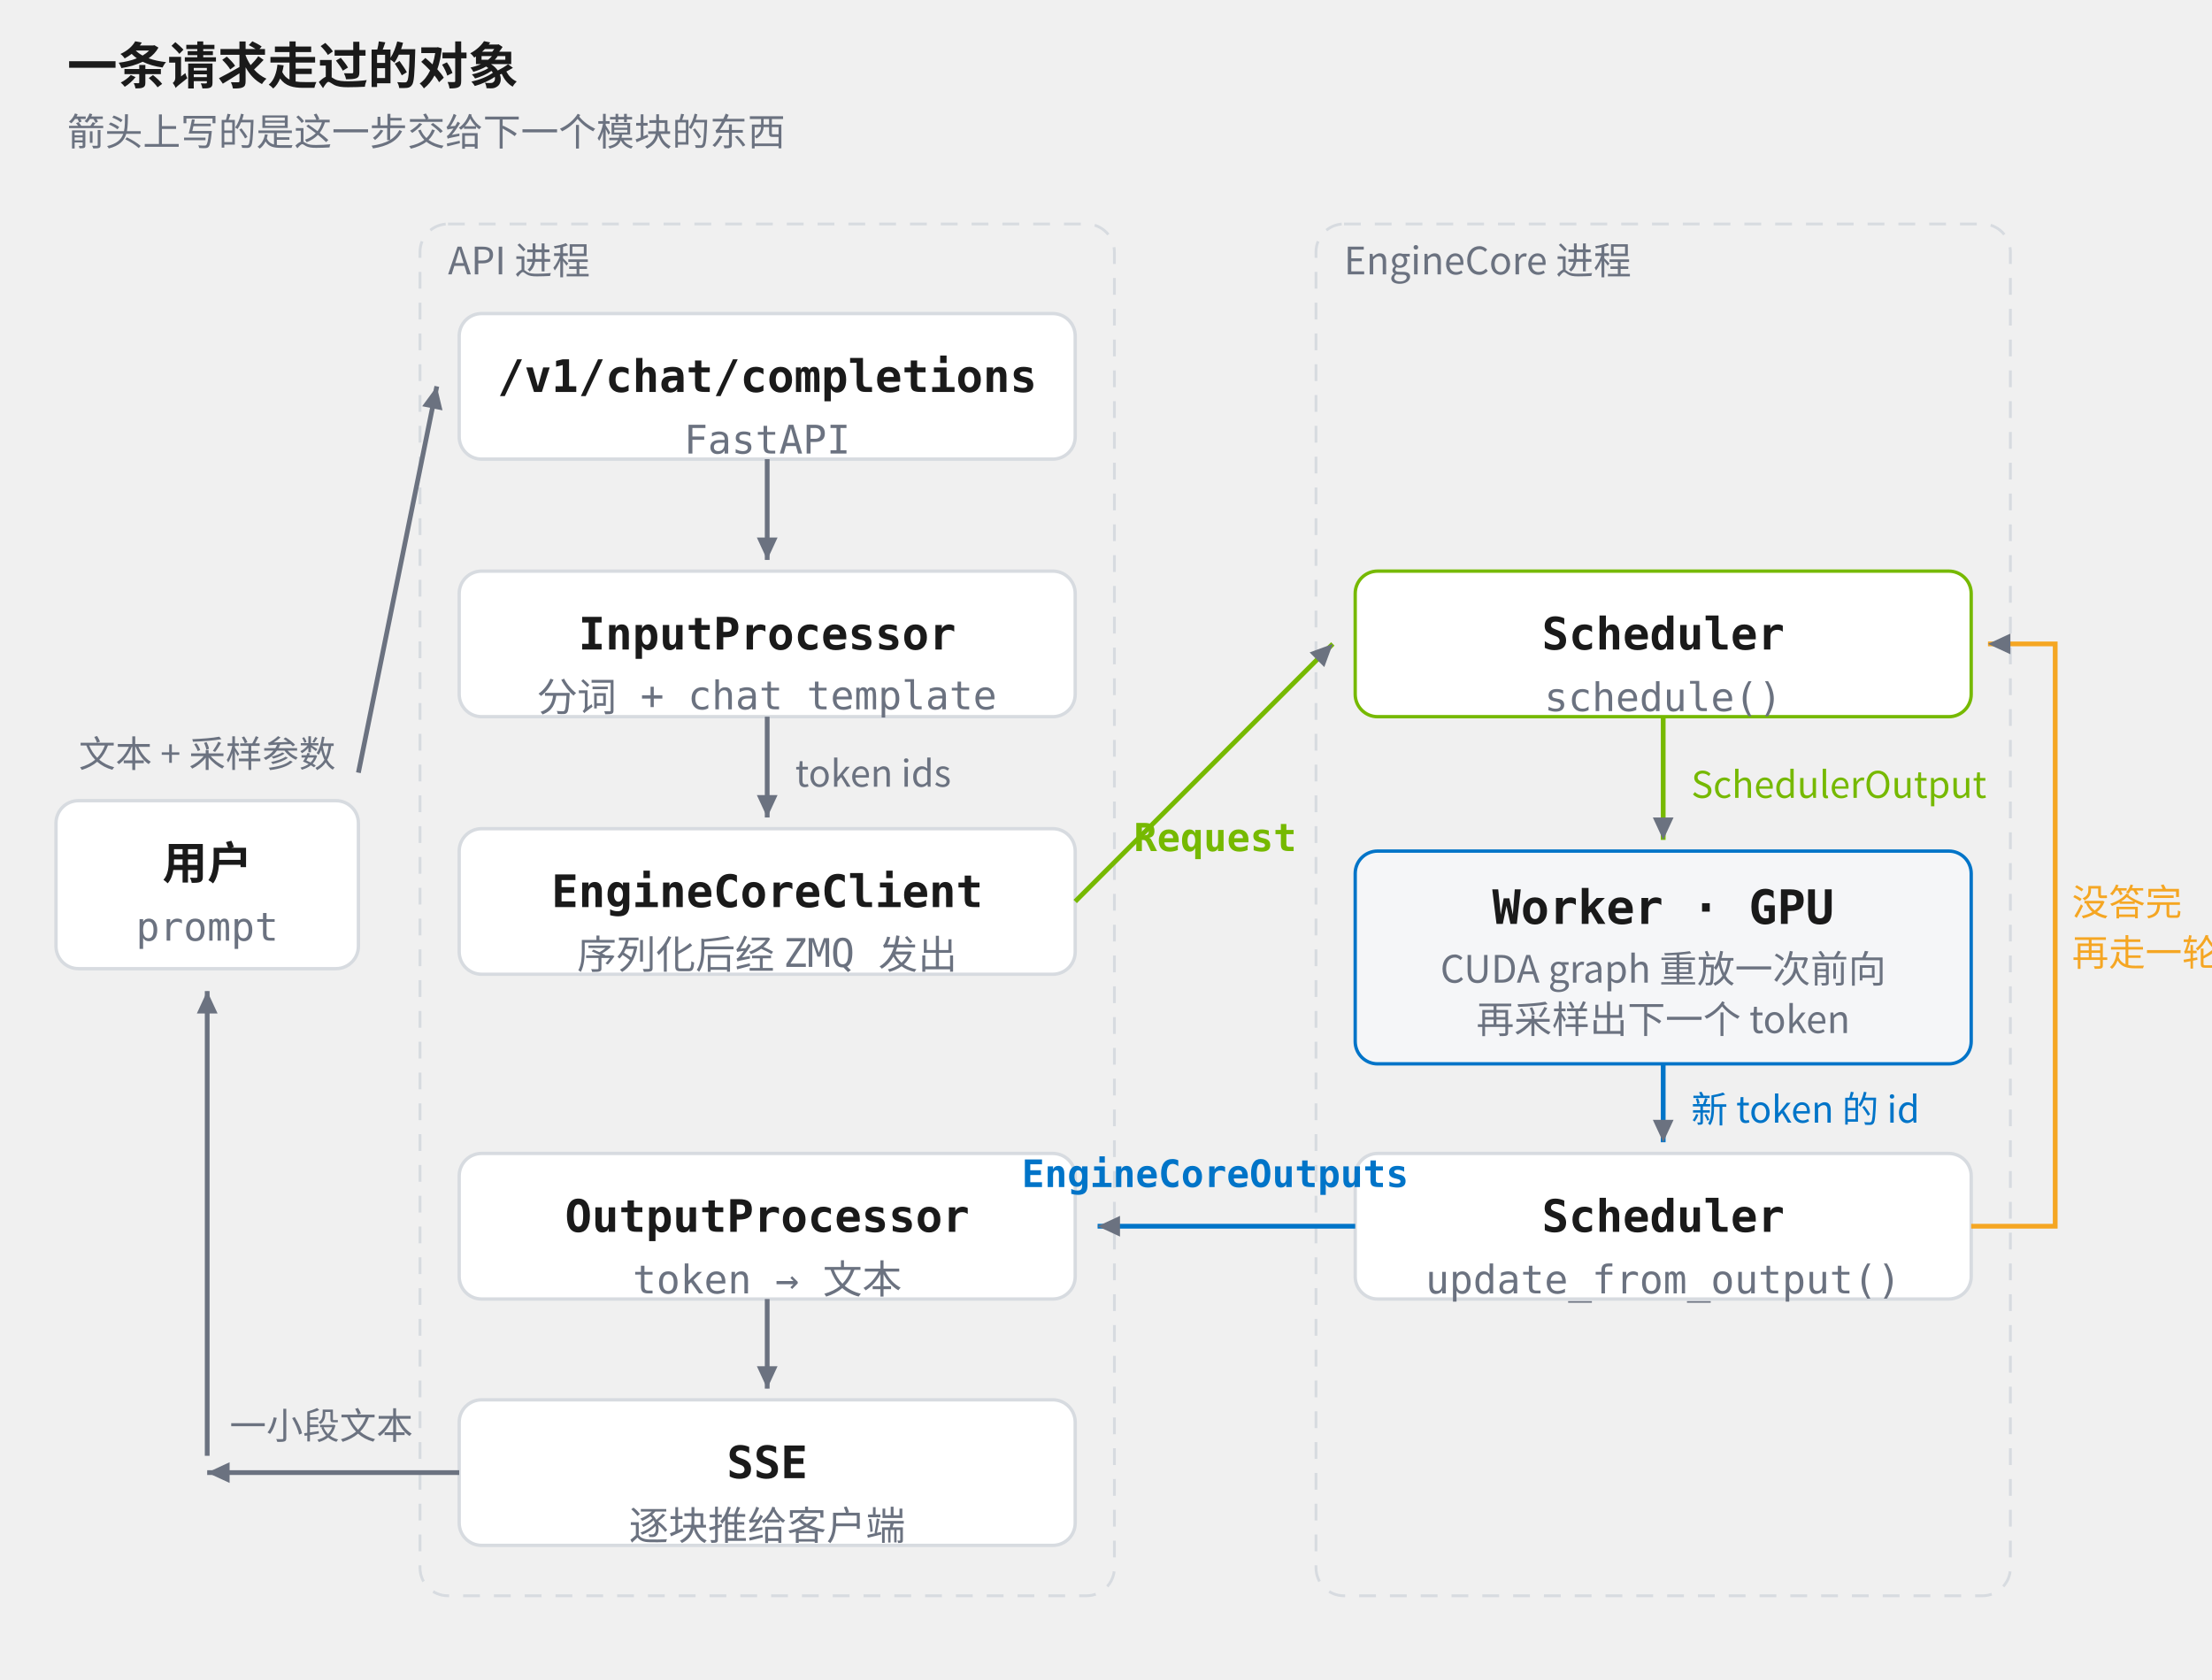
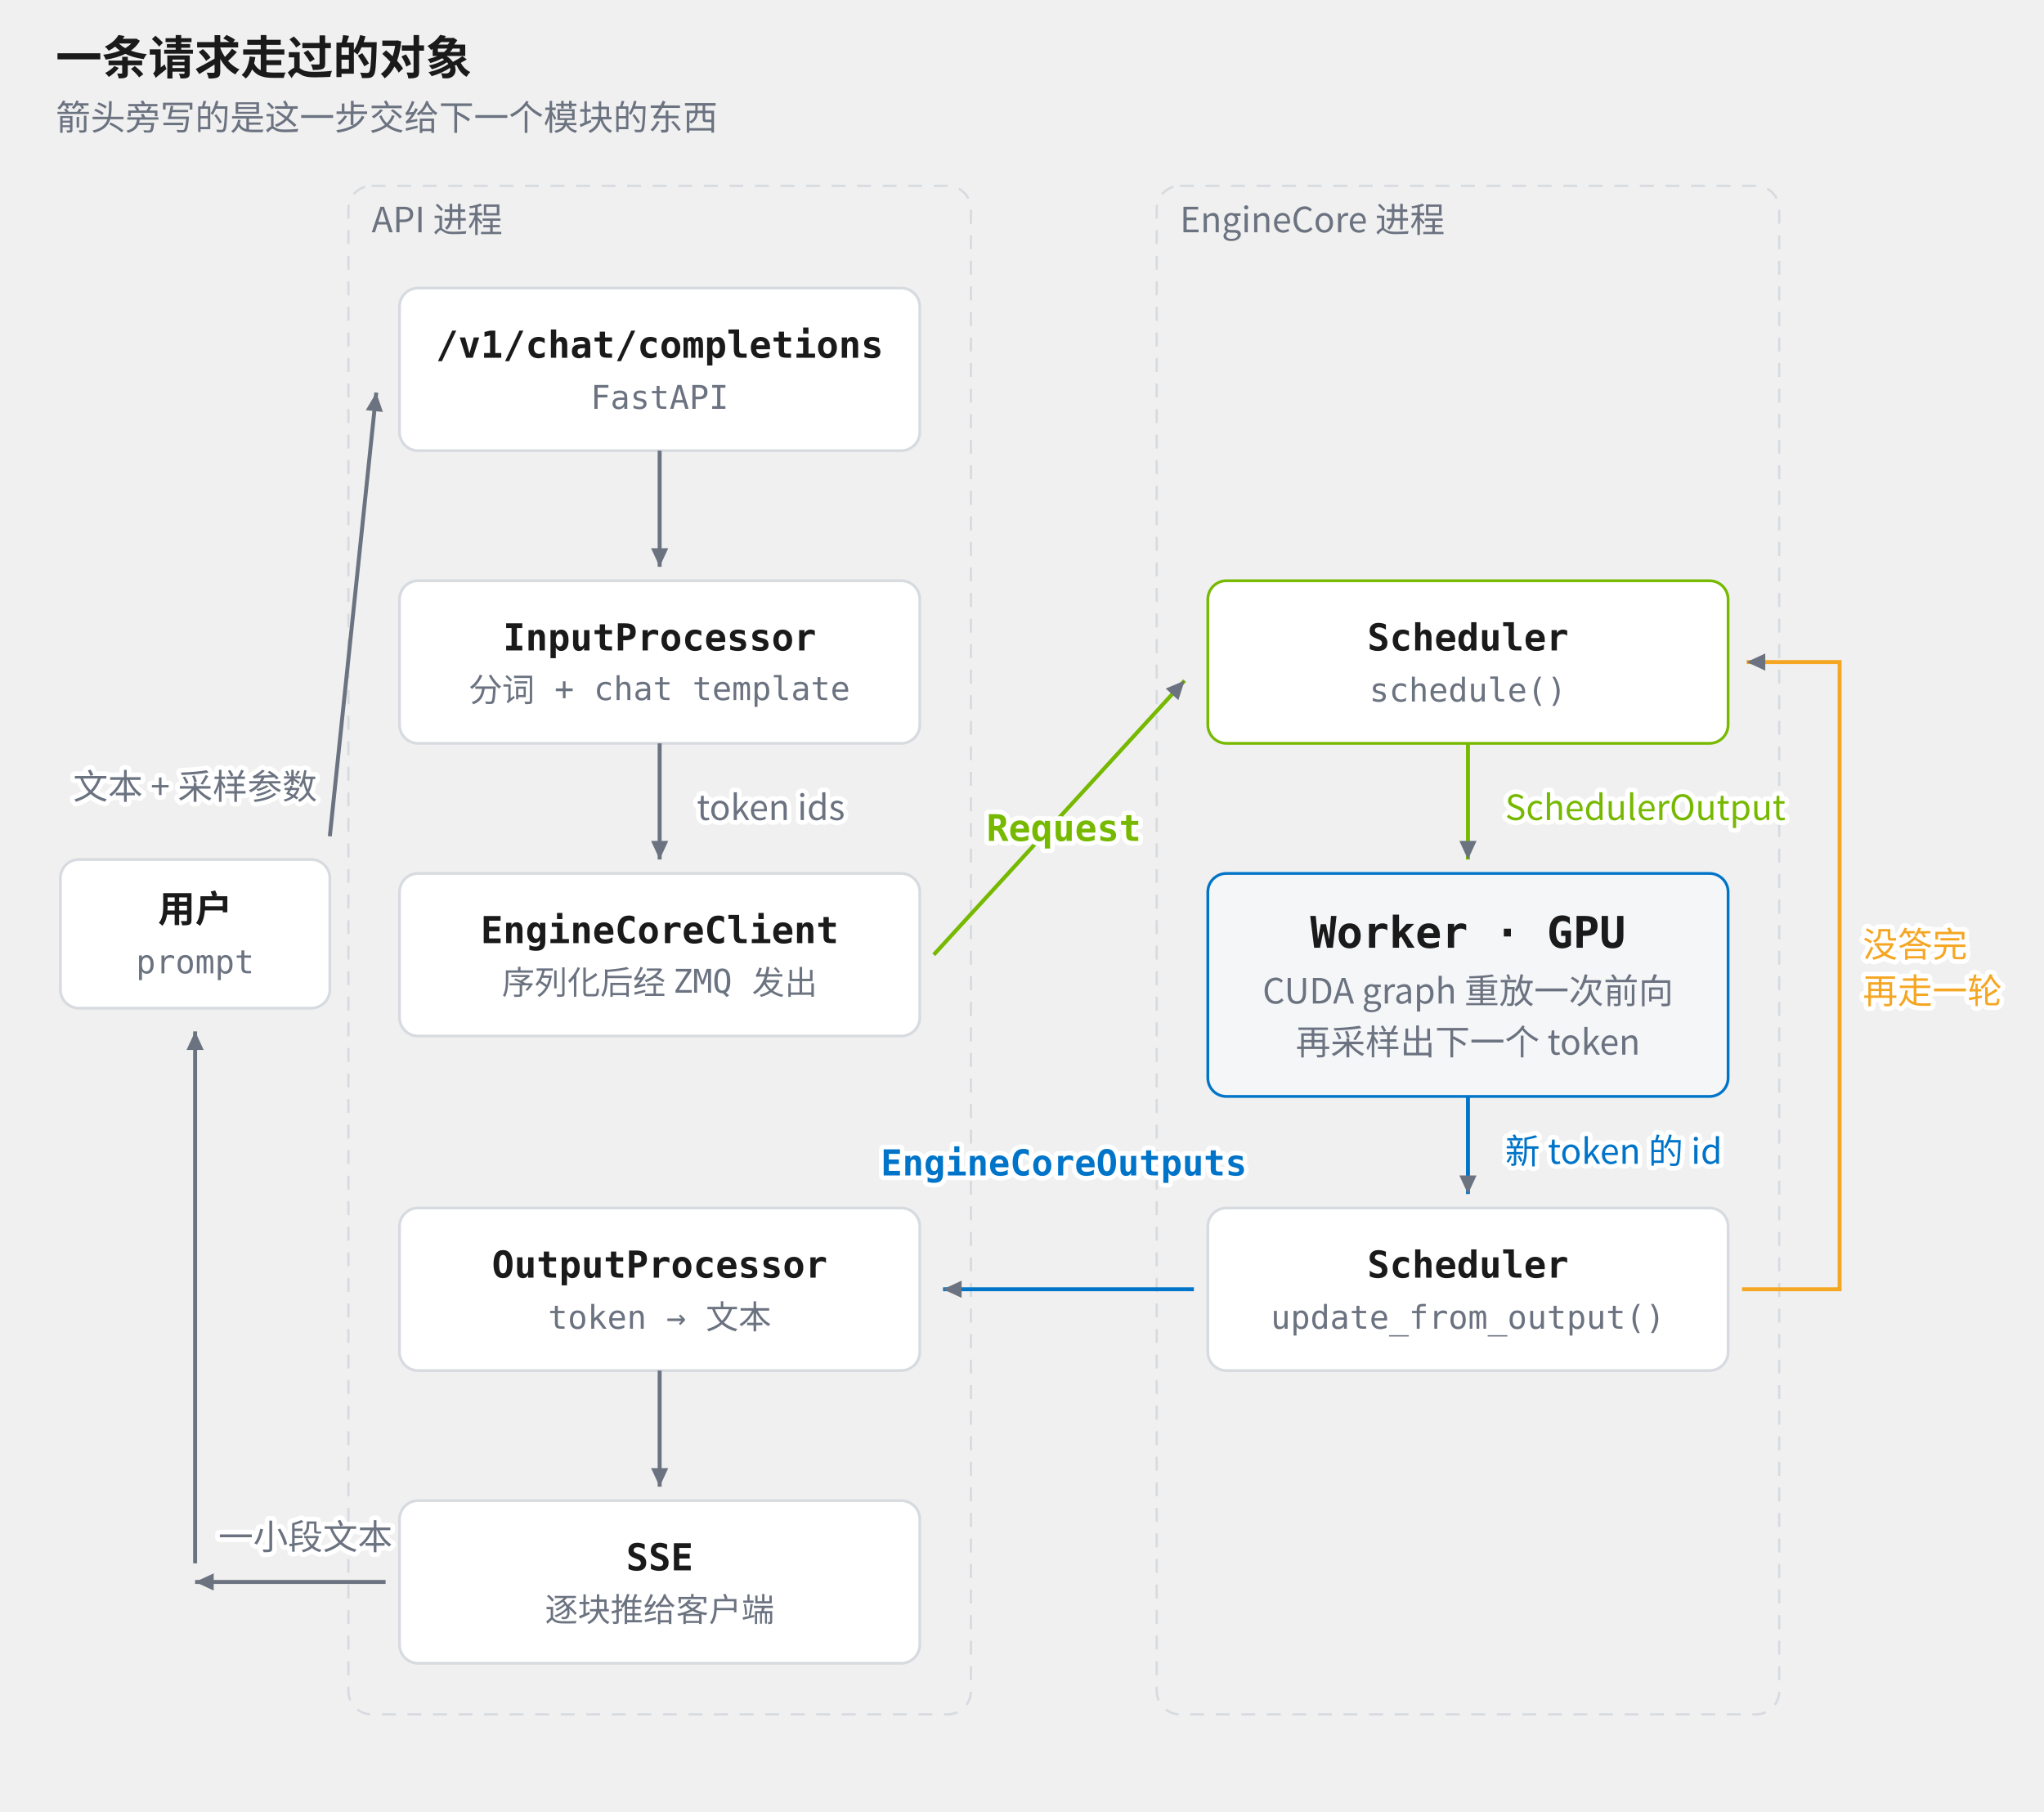
- <svg xmlns="http://www.w3.org/2000/svg" viewBox="0 0 790 600" width="790" height="600" role="img" aria-label="请求路径：文本进 API 进程分词，作为 Request 经 ZMQ 交给引擎；调度器给出这一步算谁、各几个 token、KV 块在哪；GPU 前向并采样；新 token 回到调度器继续，同时变回文本推给客户端">
+ <svg xmlns="http://www.w3.org/2000/svg" viewBox="0 0 880 780" width="880" height="780" role="img" aria-label="请求路径：文本进 API 进程分词，作为 Request 经 ZMQ 交给引擎；调度器给出这一步算谁、各几个 token、KV 块在哪；GPU 前向并采样；新 token 回到调度器继续，同时变回文本推给客户端">
  <style>.t2t-m{font-family:"JetBrains Mono Variable","JetBrains Mono","SF Mono",Menlo,Consolas,monospace}.t2t-s{font-family:"Noto Sans CJK SC","Noto Sans SC Variable","Noto Sans SC","Source Han Sans SC","PingFang SC","Microsoft YaHei",system-ui,sans-serif}</style>
  <defs>
    <marker id="qa" markerUnits="userSpaceOnUse" markerWidth="9" markerHeight="9" refX="8" refY="4.5" orient="auto">
      <path d="M0 0.8 8 4.5 0 8.2z" fill="#6B7280" />
    </marker>
  </defs>
-   <text x="24" y="30" class="t2t-s" font-size="17.9" fill="#1A1A1A" text-anchor="start" font-weight="700">一条请求走过的对象</text>
-   <text x="24" y="52" class="t2t-s" font-size="13.5" fill="#6B7280" text-anchor="start" font-weight="400">箭头上写的是这一步交给下一个模块的东西</text>
-   <rect x="150" y="80" width="248" height="490" rx="10" fill="none" stroke="#D7DBE0" stroke-dasharray="6 5" />
-   <rect x="470" y="80" width="248" height="490" rx="10" fill="none" stroke="#D7DBE0" stroke-dasharray="6 5" />
-   <text x="160" y="98" class="t2t-s" font-size="13.5" fill="#6B7280" text-anchor="start" font-weight="400">API 进程</text>
-   <text x="480" y="98" class="t2t-s" font-size="13.5" fill="#6B7280" text-anchor="start" font-weight="400">EngineCore 进程</text>
-   <rect x="20" y="286" width="108" height="60" rx="8" fill="#FFFFFF" stroke="#D7DBE0" stroke-width="1.2" />
-   <text x="74.0" y="314" class="t2t-s" font-size="16.0" fill="#1A1A1A" text-anchor="middle" font-weight="600">用户</text>
-   <text x="74.0" y="336" class="t2t-m" font-size="14.1" fill="#6B7280" text-anchor="middle" font-weight="400">prompt</text>
-   <rect x="164" y="112" width="220" height="52" rx="8" fill="#FFFFFF" stroke="#D7DBE0" stroke-width="1.2" />
-   <text x="274.0" y="140" class="t2t-m" font-size="16.0" fill="#1A1A1A" text-anchor="middle" font-weight="600">/v1/chat/completions</text>
-   <text x="274.0" y="162" class="t2t-m" font-size="14.1" fill="#6B7280" text-anchor="middle" font-weight="400">FastAPI</text>
-   <rect x="164" y="204" width="220" height="52" rx="8" fill="#FFFFFF" stroke="#D7DBE0" stroke-width="1.2" />
-   <text x="274.0" y="232" class="t2t-m" font-size="16.0" fill="#1A1A1A" text-anchor="middle" font-weight="600">InputProcessor</text>
-   <text x="274.0" y="254" class="t2t-m" font-size="14.1" fill="#6B7280" text-anchor="middle" font-weight="400">分词 + chat template</text>
-   <rect x="164" y="296" width="220" height="52" rx="8" fill="#FFFFFF" stroke="#D7DBE0" stroke-width="1.2" />
-   <text x="274.0" y="324" class="t2t-m" font-size="16.0" fill="#1A1A1A" text-anchor="middle" font-weight="600">EngineCoreClient</text>
-   <text x="274.0" y="346" class="t2t-m" font-size="14.1" fill="#6B7280" text-anchor="middle" font-weight="400">序列化后经 ZMQ 发出</text>
-   <rect x="484" y="204" width="220" height="52" rx="8" fill="#FFFFFF" stroke="#76B900" stroke-width="1.2" />
-   <text x="594.0" y="232" class="t2t-m" font-size="16.0" fill="#1A1A1A" text-anchor="middle" font-weight="600">Scheduler</text>
-   <text x="594.0" y="254" class="t2t-m" font-size="14.1" fill="#6B7280" text-anchor="middle" font-weight="400">schedule()</text>
-   <rect x="164" y="412" width="220" height="52" rx="8" fill="#FFFFFF" stroke="#D7DBE0" stroke-width="1.2" />
-   <text x="274.0" y="440" class="t2t-m" font-size="16.0" fill="#1A1A1A" text-anchor="middle" font-weight="600">OutputProcessor</text>
-   <text x="274.0" y="462" class="t2t-m" font-size="14.1" fill="#6B7280" text-anchor="middle" font-weight="400">token → 文本</text>
-   <rect x="164" y="500" width="220" height="52" rx="8" fill="#FFFFFF" stroke="#D7DBE0" stroke-width="1.2" />
-   <text x="274.0" y="528" class="t2t-m" font-size="16.0" fill="#1A1A1A" text-anchor="middle" font-weight="600">SSE</text>
-   <text x="274.0" y="550" class="t2t-m" font-size="14.1" fill="#6B7280" text-anchor="middle" font-weight="400">逐块推给客户端</text>
-   <rect x="484" y="412" width="220" height="52" rx="8" fill="#FFFFFF" stroke="#D7DBE0" stroke-width="1.2" />
-   <text x="594.0" y="440" class="t2t-m" font-size="16.0" fill="#1A1A1A" text-anchor="middle" font-weight="600">Scheduler</text>
-   <text x="594.0" y="462" class="t2t-m" font-size="14.1" fill="#6B7280" text-anchor="middle" font-weight="400">update_from_output()</text>
-   <rect x="484" y="304" width="220" height="76" rx="8" fill="#F5F6F8" stroke="#0074C8" stroke-width="1.2" />
-   <text x="594.0" y="330" class="t2t-m" font-size="16.9" fill="#1A1A1A" text-anchor="middle" font-weight="600">Worker · GPU</text>
-   <text x="594.0" y="351" class="t2t-s" font-size="13.5" fill="#6B7280" text-anchor="middle" font-weight="400">CUDA graph 重放一次前向</text>
-   <text x="594.0" y="369" class="t2t-s" font-size="13.5" fill="#6B7280" text-anchor="middle" font-weight="400">再采样出下一个 token</text>
-   <path d="M128 276.0L156 138.0" stroke="#6B7280" stroke-width="1.7" fill="none" marker-end="url(#qa)" />
-   <text x="74.0" y="274" class="t2t-s" font-size="13.1" fill="#6B7280" text-anchor="middle" font-weight="400">文本 + 采样参数</text>
-   <path d="M274.0 164L274.0 200" stroke="#6B7280" stroke-width="1.7" fill="none" marker-end="url(#qa)" />
-   <path d="M274.0 256L274.0 292" stroke="#6B7280" stroke-width="1.7" fill="none" marker-end="url(#qa)" />
-   <text x="284.0" y="281.0" class="t2t-s" font-size="13.1" fill="#6B7280" text-anchor="start" font-weight="400">token ids</text>
-   <path d="M384 322.0L476 230.0" stroke="#76B900" stroke-width="1.7" fill="none" marker-end="url(#qa)" />
-   <text x="434.0" y="304.0" class="t2t-m" font-size="13.8" fill="#76B900" text-anchor="middle" font-weight="600">Request</text>
-   <path d="M594.0 256L594.0 300" stroke="#76B900" stroke-width="1.7" fill="none" marker-end="url(#qa)" />
-   <text x="604.0" y="285.0" class="t2t-s" font-size="13.1" fill="#76B900" text-anchor="start" font-weight="400">SchedulerOutput</text>
-   <path d="M594.0 380L594.0 408" stroke="#0074C8" stroke-width="1.7" fill="none" marker-end="url(#qa)" />
-   <text x="604.0" y="401.0" class="t2t-s" font-size="13.1" fill="#0074C8" text-anchor="start" font-weight="400">新 token 的 id</text>
-   <path d="M484 438.0L392 438.0" stroke="#0074C8" stroke-width="1.7" fill="none" marker-end="url(#qa)" />
-   <text x="434.0" y="424.0" class="t2t-m" font-size="13.5" fill="#0074C8" text-anchor="middle" font-weight="600">EngineCoreOutputs</text>
-   <path d="M274.0 464L274.0 496" stroke="#6B7280" stroke-width="1.7" fill="none" marker-end="url(#qa)" />
-   <path d="M164 526.0L74.0 526.0" stroke="#6B7280" stroke-width="1.7" fill="none" marker-end="url(#qa)" />
-   <path d="M74.0 520.0L74.0 354" stroke="#6B7280" stroke-width="1.7" fill="none" marker-end="url(#qa)" />
-   <text x="82.0" y="514.0" class="t2t-s" font-size="13.1" fill="#6B7280" text-anchor="start" font-weight="400">一小段文本</text>
-   <path d="M704 438.0H734V230.0H710" stroke="#F5A623" stroke-width="1.7" fill="none" marker-end="url(#qa)" />
-   <text x="740" y="327.0" class="t2t-s" font-size="13.1" fill="#F5A623" text-anchor="start" font-weight="400">没答完</text>
-   <text x="740" y="345.0" class="t2t-s" font-size="13.1" fill="#F5A623" text-anchor="start" font-weight="400">再走一轮</text>
+   <text x="24" y="32" class="t2t-s" font-size="19.9" fill="#1A1A1A" text-anchor="start" font-weight="700">一条请求走过的对象</text>
+   <text x="24" y="56" class="t2t-s" font-size="15.0" fill="#6B7280" text-anchor="start" font-weight="400">箭头旁写的是这一步交给下一个模块的东西</text>
+   <rect x="150" y="80" width="268" height="658" rx="10" fill="none" stroke="#D7DBE0" stroke-dasharray="6 5" />
+   <text x="160" y="100" class="t2t-s" font-size="15.0" fill="#6B7280" text-anchor="start" font-weight="400">API 进程</text>
+   <rect x="498" y="80" width="268" height="658" rx="10" fill="none" stroke="#D7DBE0" stroke-dasharray="6 5" />
+   <text x="508" y="100" class="t2t-s" font-size="15.0" fill="#6B7280" text-anchor="start" font-weight="400">EngineCore 进程</text>
+   <rect x="26" y="370" width="116" height="64" rx="8" fill="#FFFFFF" stroke="#D7DBE0" stroke-width="1.2" />
+   <text x="84.0" y="397.0" class="t2t-s" font-size="16.0" fill="#1A1A1A" text-anchor="middle" font-weight="600">用户</text>
+   <text x="84.0" y="419.0" class="t2t-m" font-size="14.1" fill="#6B7280" text-anchor="middle" font-weight="400">prompt</text>
+   <rect x="172" y="124" width="224" height="70" rx="8" fill="#FFFFFF" stroke="#D7DBE0" stroke-width="1.2" />
+   <text x="284.0" y="154.0" class="t2t-m" font-size="16.0" fill="#1A1A1A" text-anchor="middle" font-weight="600">/v1/chat/completions</text>
+   <text x="284.0" y="176.0" class="t2t-m" font-size="14.1" fill="#6B7280" text-anchor="middle" font-weight="400">FastAPI</text>
+   <rect x="172" y="250" width="224" height="70" rx="8" fill="#FFFFFF" stroke="#D7DBE0" stroke-width="1.2" />
+   <text x="284.0" y="280.0" class="t2t-m" font-size="16.0" fill="#1A1A1A" text-anchor="middle" font-weight="600">InputProcessor</text>
+   <text x="284.0" y="302.0" class="t2t-m" font-size="14.1" fill="#6B7280" text-anchor="middle" font-weight="400">分词 + chat template</text>
+   <rect x="172" y="376" width="224" height="70" rx="8" fill="#FFFFFF" stroke="#D7DBE0" stroke-width="1.2" />
+   <text x="284.0" y="406.0" class="t2t-m" font-size="16.0" fill="#1A1A1A" text-anchor="middle" font-weight="600">EngineCoreClient</text>
+   <text x="284.0" y="428.0" class="t2t-m" font-size="14.1" fill="#6B7280" text-anchor="middle" font-weight="400">序列化后经 ZMQ 发出</text>
+   <rect x="520" y="250" width="224" height="70" rx="8" fill="#FFFFFF" stroke="#76B900" stroke-width="1.2" />
+   <text x="632.0" y="280.0" class="t2t-m" font-size="16.0" fill="#1A1A1A" text-anchor="middle" font-weight="600">Scheduler</text>
+   <text x="632.0" y="302.0" class="t2t-m" font-size="14.1" fill="#6B7280" text-anchor="middle" font-weight="400">schedule()</text>
+   <rect x="172" y="520" width="224" height="70" rx="8" fill="#FFFFFF" stroke="#D7DBE0" stroke-width="1.2" />
+   <text x="284.0" y="550.0" class="t2t-m" font-size="16.0" fill="#1A1A1A" text-anchor="middle" font-weight="600">OutputProcessor</text>
+   <text x="284.0" y="572.0" class="t2t-m" font-size="14.1" fill="#6B7280" text-anchor="middle" font-weight="400">token → 文本</text>
+   <rect x="172" y="646" width="224" height="70" rx="8" fill="#FFFFFF" stroke="#D7DBE0" stroke-width="1.2" />
+   <text x="284.0" y="676.0" class="t2t-m" font-size="16.0" fill="#1A1A1A" text-anchor="middle" font-weight="600">SSE</text>
+   <text x="284.0" y="698.0" class="t2t-m" font-size="14.1" fill="#6B7280" text-anchor="middle" font-weight="400">逐块推给客户端</text>
+   <rect x="520" y="520" width="224" height="70" rx="8" fill="#FFFFFF" stroke="#D7DBE0" stroke-width="1.2" />
+   <text x="632.0" y="550.0" class="t2t-m" font-size="16.0" fill="#1A1A1A" text-anchor="middle" font-weight="600">Scheduler</text>
+   <text x="632.0" y="572.0" class="t2t-m" font-size="14.1" fill="#6B7280" text-anchor="middle" font-weight="400">update_from_output()</text>
+   <rect x="520" y="376" width="224" height="96" rx="8" fill="#F5F6F8" stroke="#0074C8" stroke-width="1.2" />
+   <text x="632.0" y="408" class="t2t-m" font-size="18.8" fill="#1A1A1A" text-anchor="middle" font-weight="600">Worker · GPU</text>
+   <text x="632.0" y="432" class="t2t-s" font-size="15.0" fill="#6B7280" text-anchor="middle" font-weight="400">CUDA graph 重放一次前向</text>
+   <text x="632.0" y="454" class="t2t-s" font-size="15.0" fill="#6B7280" text-anchor="middle" font-weight="400">再采样出下一个 token</text>
+   <path d="M142 360L162 169.0" stroke="#6B7280" stroke-width="1.7" fill="none" marker-end="url(#qa)" />
+   <text x="84.0" y="344" class="t2t-s" font-size="15.0" fill="#6B7280" text-anchor="middle" font-weight="400" stroke="#FFFFFF" stroke-width="4" stroke-linejoin="round" paint-order="stroke">文本 + 采样参数</text>
+   <path d="M284.0 194L284.0 244" stroke="#6B7280" stroke-width="1.7" fill="none" marker-end="url(#qa)" />
+   <path d="M284.0 320L284.0 370" stroke="#6B7280" stroke-width="1.7" fill="none" marker-end="url(#qa)" />
+   <text x="300.0" y="353.0" class="t2t-s" font-size="15.0" fill="#6B7280" text-anchor="start" font-weight="400" stroke="#FFFFFF" stroke-width="4" stroke-linejoin="round" paint-order="stroke">token ids</text>
+   <path d="M402 411.0L510 293.0" stroke="#76B900" stroke-width="1.7" fill="none" marker-end="url(#qa)" />
+   <text x="458.0" y="362" class="t2t-m" font-size="15.8" fill="#76B900" text-anchor="middle" font-weight="600" stroke="#FFFFFF" stroke-width="4" stroke-linejoin="round" paint-order="stroke">Request</text>
+   <path d="M632.0 320L632.0 370" stroke="#76B900" stroke-width="1.7" fill="none" marker-end="url(#qa)" />
+   <text x="648.0" y="353.0" class="t2t-s" font-size="15.0" fill="#76B900" text-anchor="start" font-weight="400" stroke="#FFFFFF" stroke-width="4" stroke-linejoin="round" paint-order="stroke">SchedulerOutput</text>
+   <path d="M632.0 472L632.0 514" stroke="#0074C8" stroke-width="1.7" fill="none" marker-end="url(#qa)" />
+   <text x="648.0" y="501.0" class="t2t-s" font-size="15.0" fill="#0074C8" text-anchor="start" font-weight="400" stroke="#FFFFFF" stroke-width="4" stroke-linejoin="round" paint-order="stroke">新 token 的 id</text>
+   <path d="M514 555.0L406 555.0" stroke="#0074C8" stroke-width="1.7" fill="none" marker-end="url(#qa)" />
+   <text x="458.0" y="506" class="t2t-m" font-size="15.4" fill="#0074C8" text-anchor="middle" font-weight="600" stroke="#FFFFFF" stroke-width="4" stroke-linejoin="round" paint-order="stroke">EngineCoreOutputs</text>
+   <path d="M284.0 590L284.0 640" stroke="#6B7280" stroke-width="1.7" fill="none" marker-end="url(#qa)" />
+   <path d="M166 681.0L84.0 681.0" stroke="#6B7280" stroke-width="1.7" fill="none" marker-end="url(#qa)" />
+   <path d="M84.0 673.0L84.0 444" stroke="#6B7280" stroke-width="1.7" fill="none" marker-end="url(#qa)" />
+   <text x="94.0" y="667.0" class="t2t-s" font-size="15.0" fill="#6B7280" text-anchor="start" font-weight="400" stroke="#FFFFFF" stroke-width="4" stroke-linejoin="round" paint-order="stroke">一小段文本</text>
+   <path d="M750 555.0H792V285.0H752" stroke="#F5A623" stroke-width="1.7" fill="none" marker-end="url(#qa)" />
+   <text x="802" y="412.0" class="t2t-s" font-size="15.0" fill="#F5A623" text-anchor="start" font-weight="400" stroke="#FFFFFF" stroke-width="4" stroke-linejoin="round" paint-order="stroke">没答完</text>
+   <text x="802" y="432.0" class="t2t-s" font-size="15.0" fill="#F5A623" text-anchor="start" font-weight="400" stroke="#FFFFFF" stroke-width="4" stroke-linejoin="round" paint-order="stroke">再走一轮</text>
</svg>
